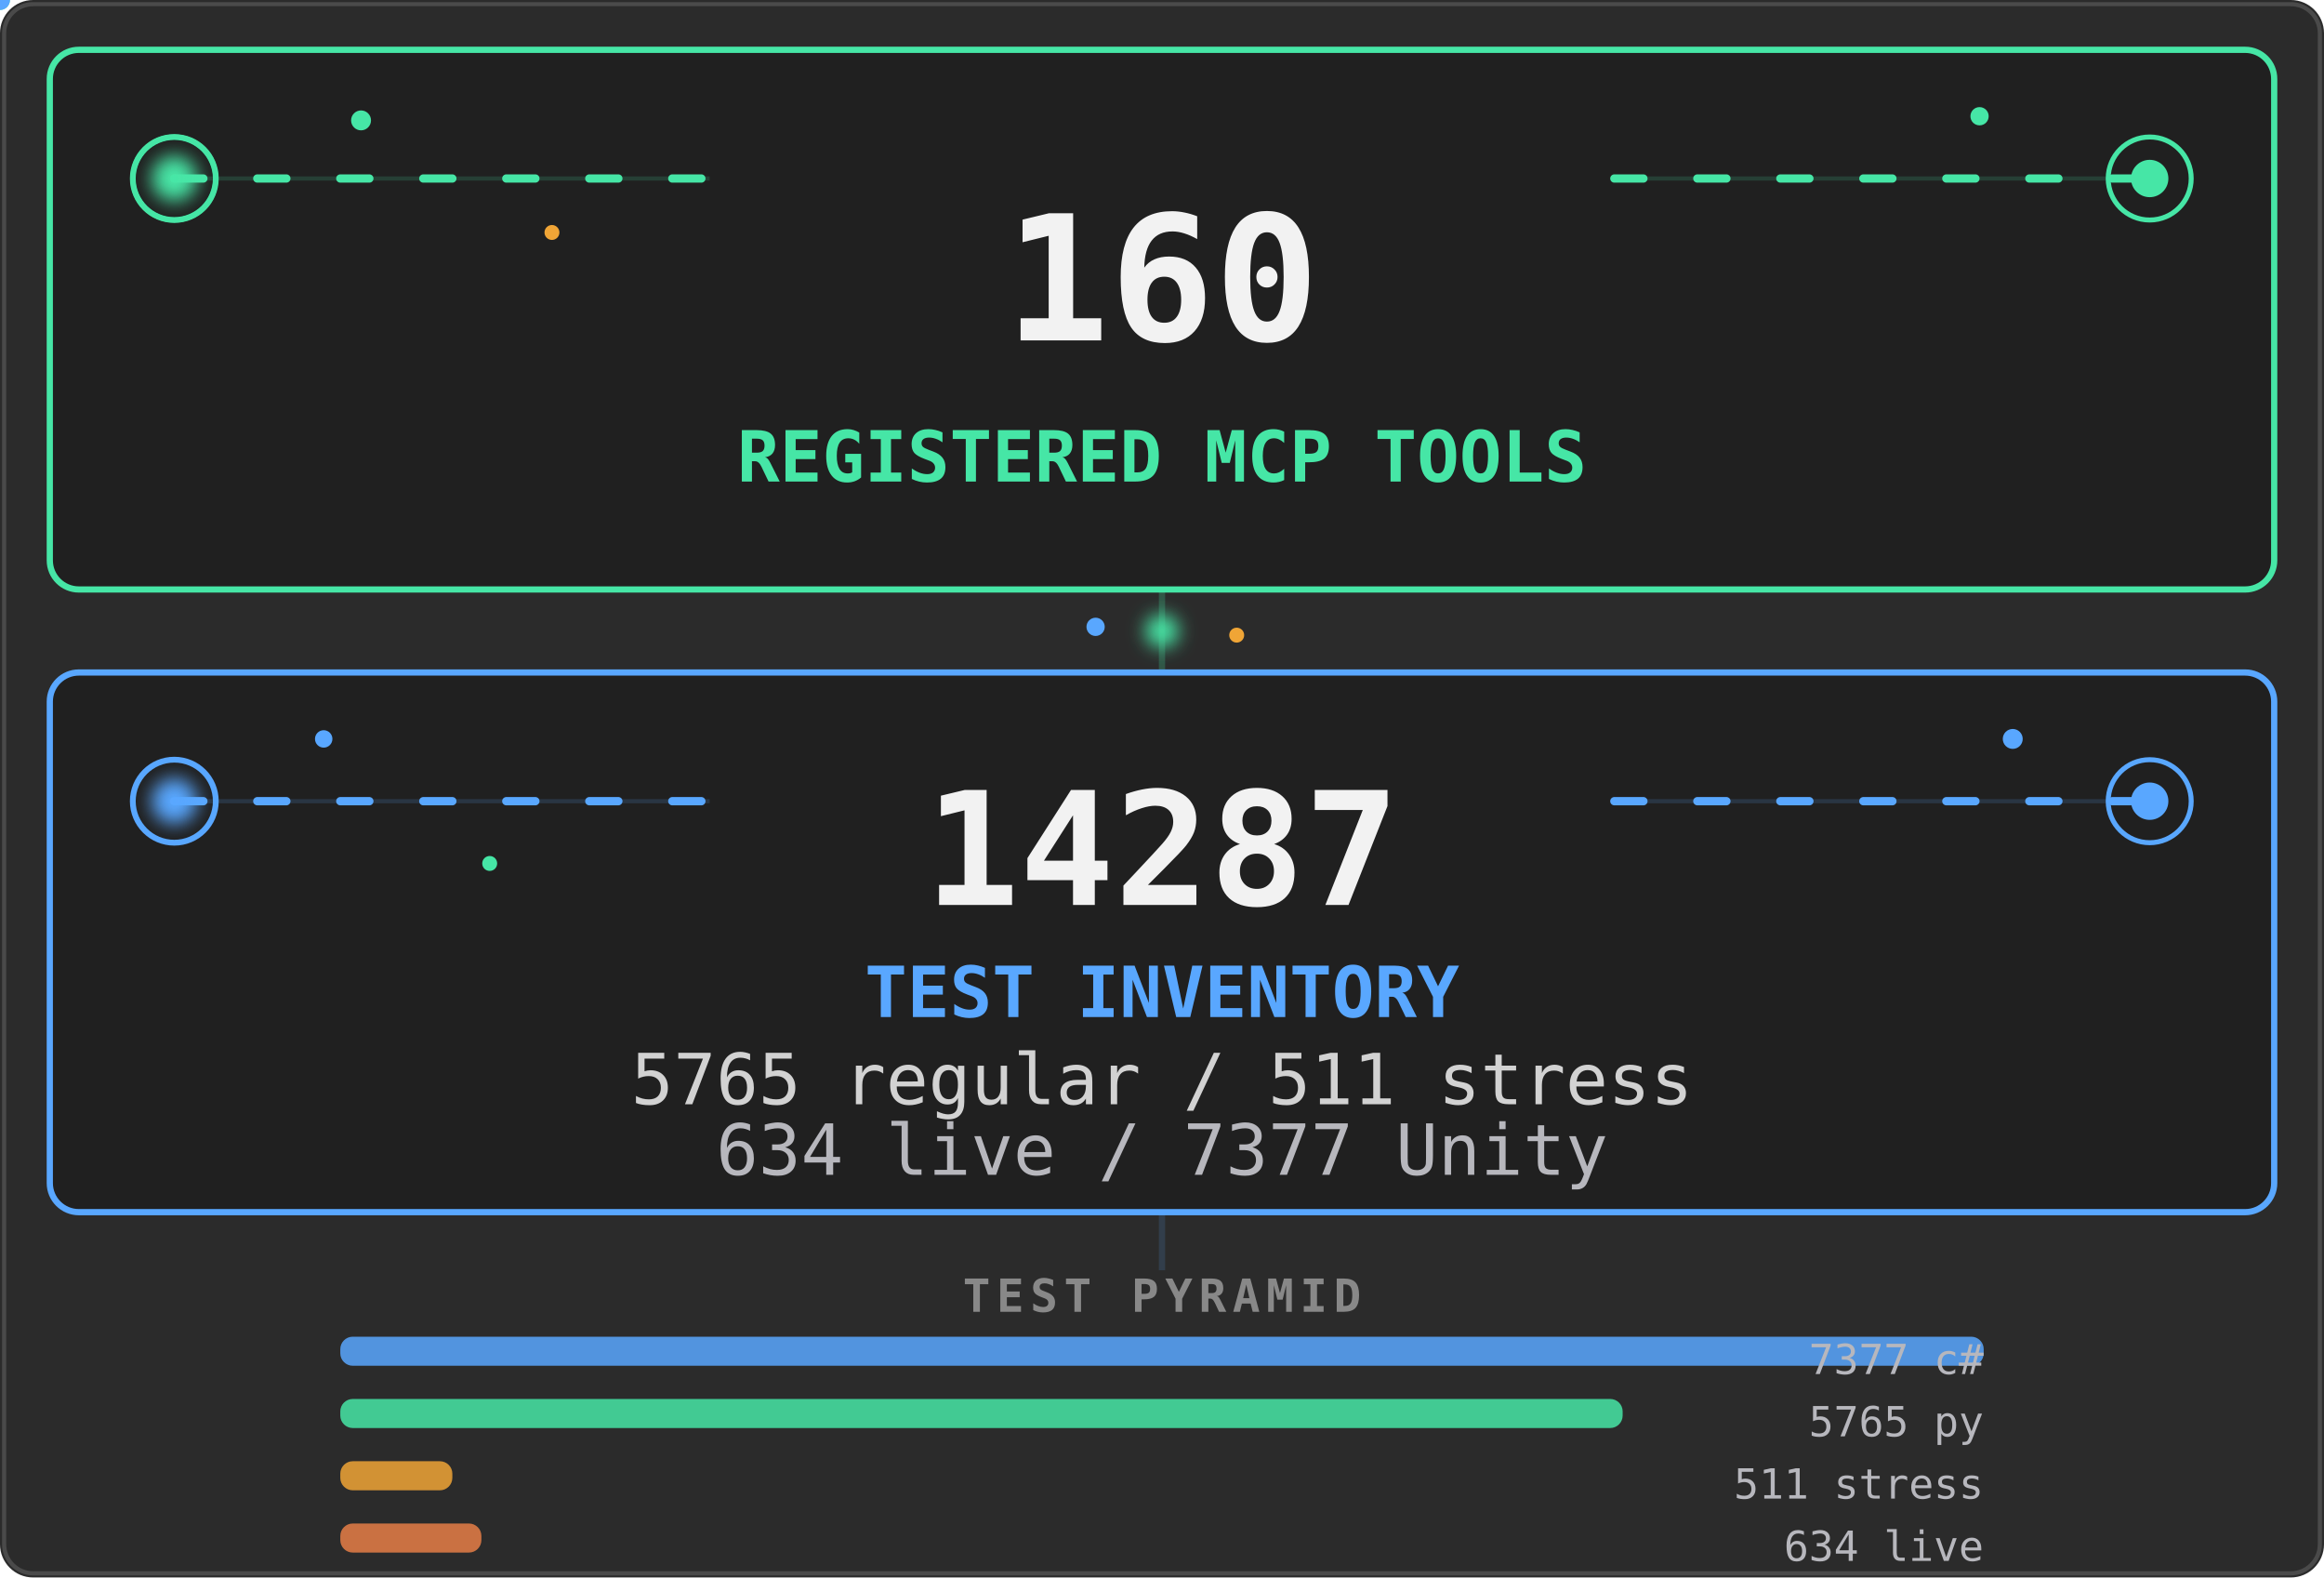
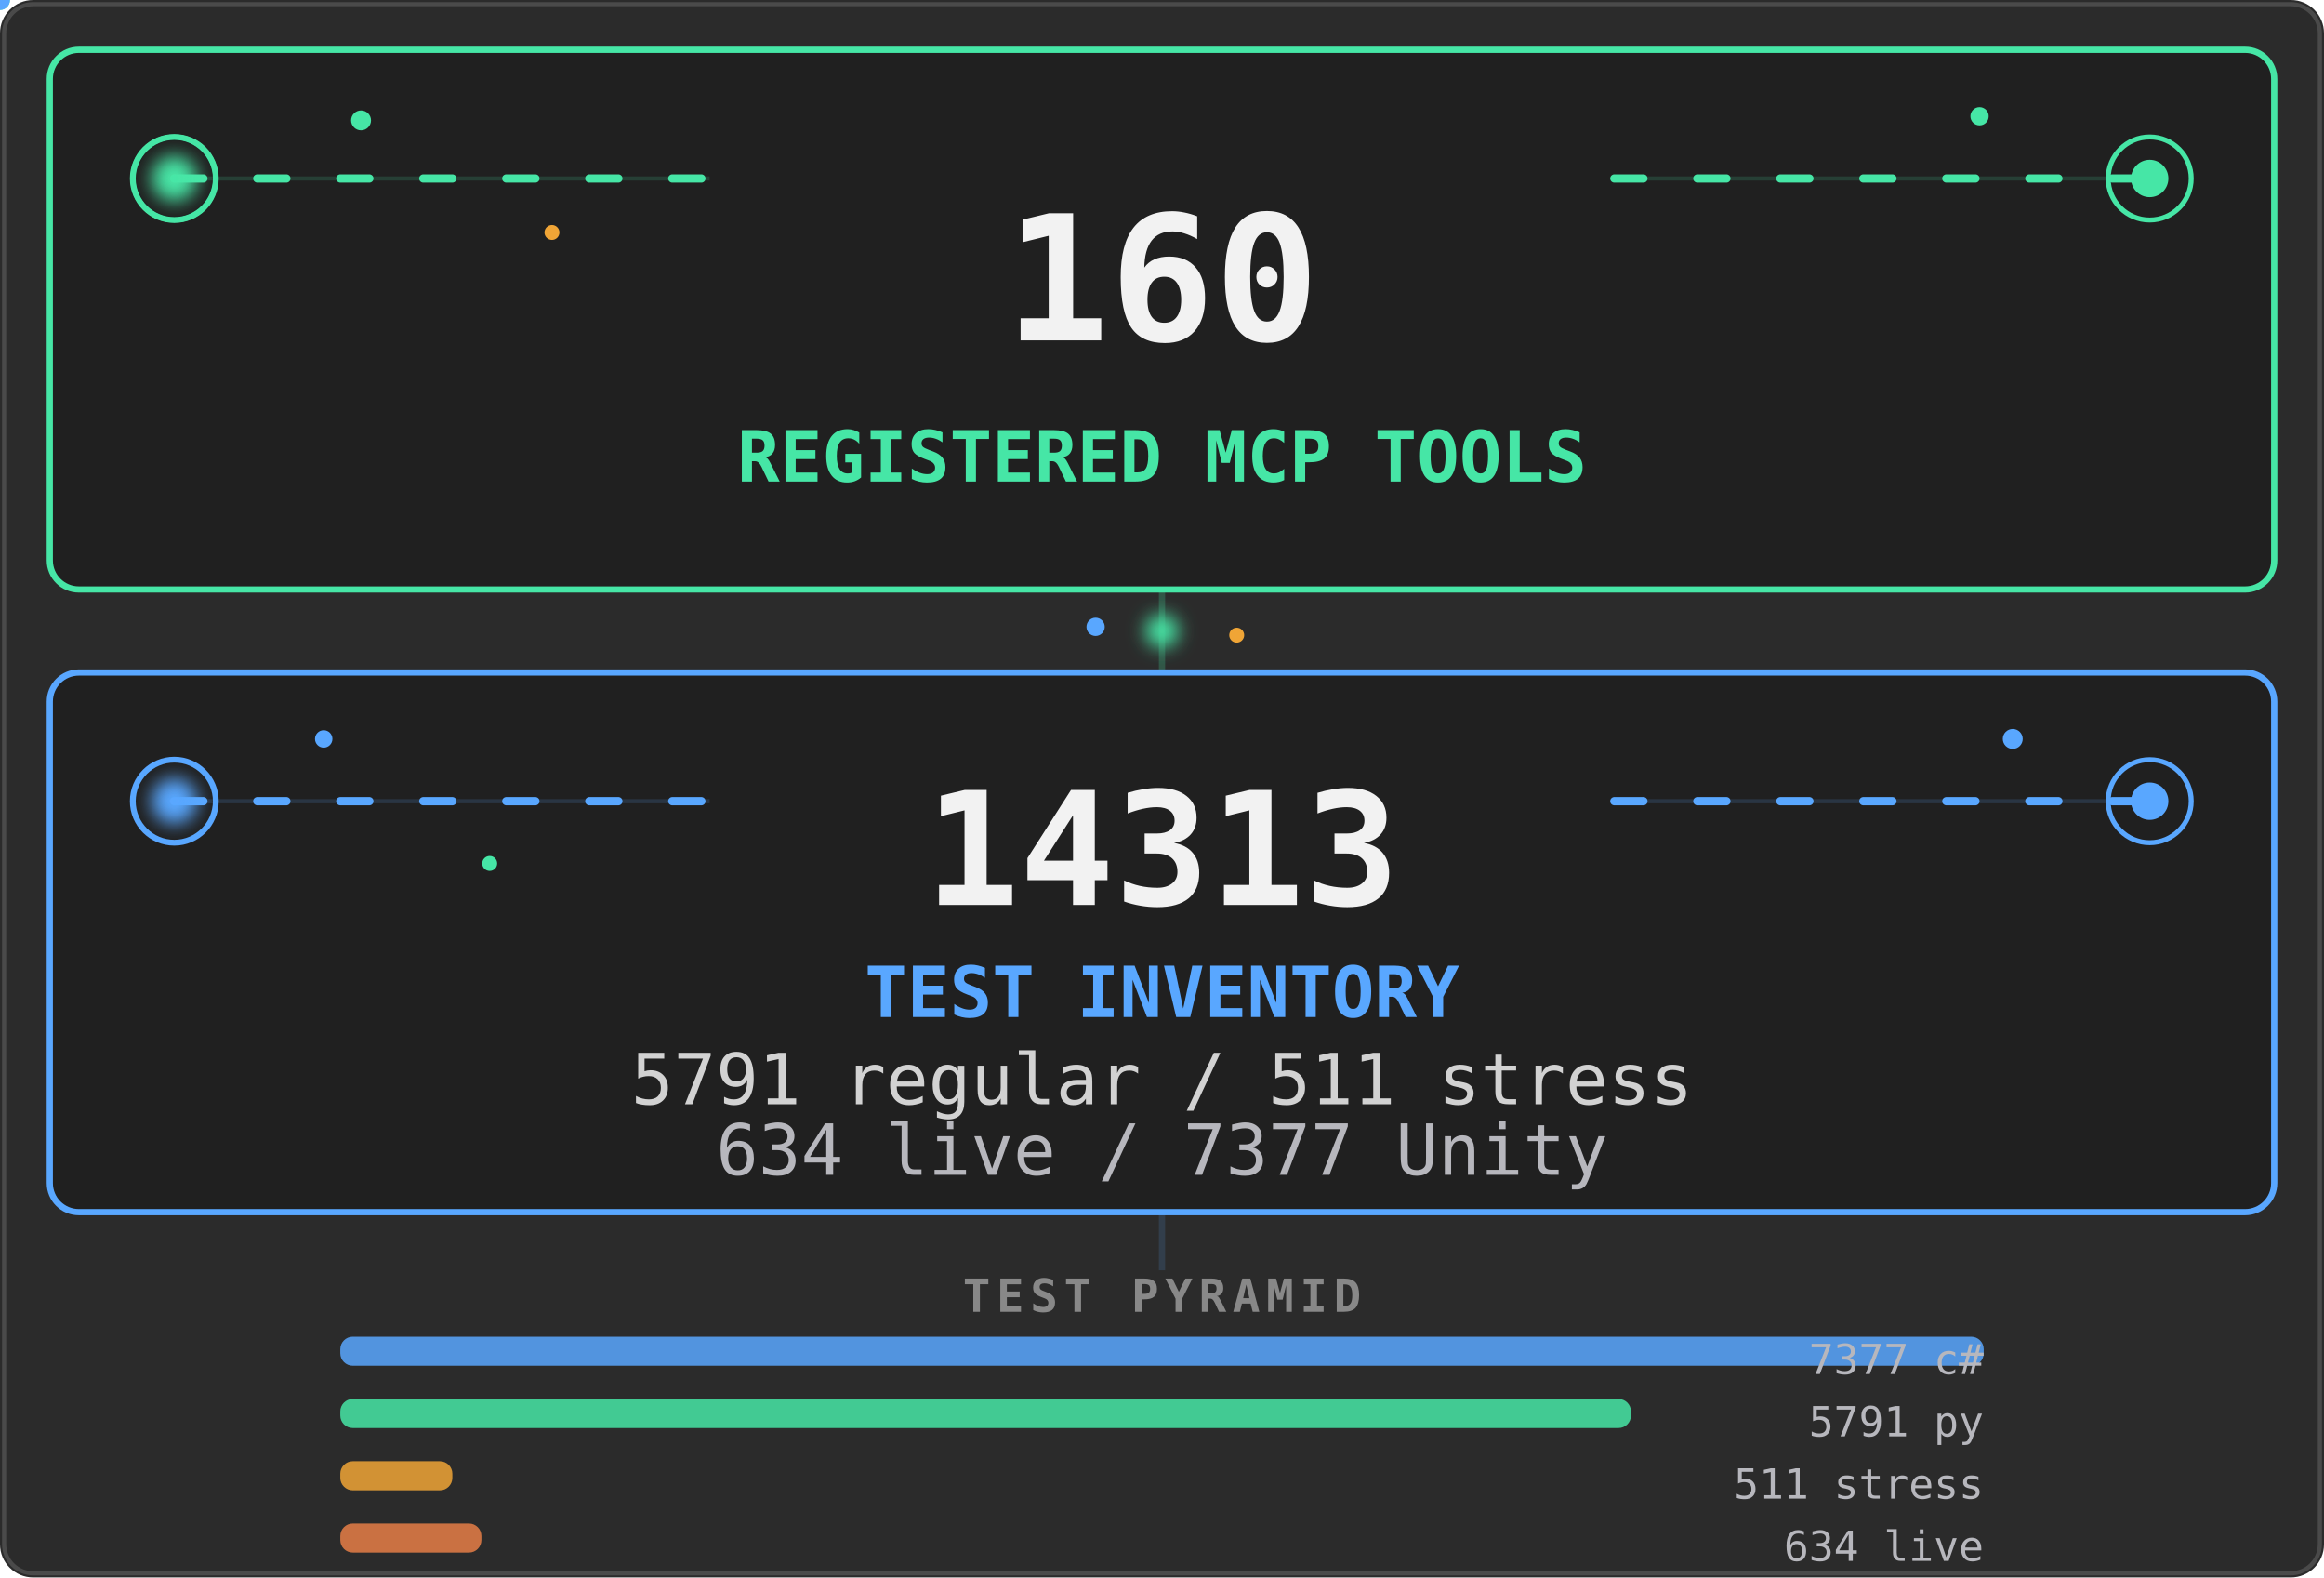
<svg xmlns="http://www.w3.org/2000/svg" viewBox="0 0 560 380" width="560" height="380" role="img" aria-labelledby="stats-title stats-desc">
  <defs>
    <filter id="stats-core-glow" x="-80%" y="-80%" width="260%" height="260%">
      <feGaussianBlur stdDeviation="2.2" />
    </filter>
    <clipPath id="stats-tools-clip">
      <rect x="12" y="12" width="536" height="130" rx="7" />
    </clipPath>
    <clipPath id="stats-tests-clip">
      <rect x="12" y="162" width="536" height="130" rx="7" />
    </clipPath>
    <linearGradient id="stats-tools-scan" x1="0" y1="0" x2="1" y2="0">
      <stop offset="0" stop-color="#46e6a6" stop-opacity="0" />
      <stop offset=".5" stop-color="#46e6a6" stop-opacity=".2" />
      <stop offset="1" stop-color="#46e6a6" stop-opacity="0" />
    </linearGradient>
    <linearGradient id="stats-tests-scan" x1="0" y1="0" x2="1" y2="0">
      <stop offset="0" stop-color="#59a7ff" stop-opacity="0" />
      <stop offset=".5" stop-color="#59a7ff" stop-opacity=".18" />
      <stop offset="1" stop-color="#59a7ff" stop-opacity="0" />
    </linearGradient>
  </defs>
  <style>
    .stats-card {
      fill: #202020;
      stroke-width: 1.5;
    }
    .stats-aura {
      transform-box: fill-box;
      transform-origin: center;
      animation: stats-aura-breathe 4.2s ease-in-out infinite;
    }
    .stats-aura-tests { animation-delay: -2.1s; }
    .stats-flow {
      fill: none;
      stroke-width: 2;
      stroke-linecap: round;
      stroke-dasharray: 7 13;
      animation: stats-flow 3.8s linear infinite;
    }
    .stats-flow-tests {
      animation-delay: -1.9s;
      animation-duration: 4.4s;
    }
    .stats-ring {
      fill: none;
      transform-box: fill-box;
      transform-origin: center;
      animation: stats-ring-life 3.2s ease-out infinite;
    }
    .stats-ring-mid { animation-delay: -1.05s; }
    .stats-ring-late { animation-delay: -2.1s; }
    .stats-ring-tests { animation-duration: 3.7s; }
    .stats-core {
      transform-box: fill-box;
      transform-origin: center;
      animation: stats-core-life 2.8s ease-in-out infinite;
    }
    .stats-core-tests {
      animation-delay: -1.4s;
      animation-duration: 3.2s;
    }
    .stats-scan {
      animation: stats-scan-yoyo 5.4s ease-in-out infinite alternate;
    }
    .stats-scan-tests {
      animation-delay: -2.7s;
      animation-duration: 6.2s;
    }
    .stats-spore {
      transform-box: fill-box;
      transform-origin: center;
      animation: stats-spore-drift 5.1s ease-in-out infinite alternate;
    }
    .stats-spore-b { animation-delay: -1.7s; animation-duration: 6.3s; }
    .stats-spore-c { animation-delay: -3.4s; animation-duration: 4.7s; }
    .stats-spore-phase-1 { animation-delay: -.6s; animation-duration: 5.5s; }
    .stats-spore-phase-2 { animation-delay: -1.3s; animation-duration: 4.8s; }
    .stats-spore-phase-3 { animation-delay: -2.2s; animation-duration: 6s; }
    .stats-spore-phase-4 { animation-delay: -3.1s; animation-duration: 5.2s; }
    .stats-spore-phase-5 { animation-delay: -4s; animation-duration: 6.6s; }
    .stats-spore-phase-6 { animation-delay: -4.8s; animation-duration: 5.8s; }
    .stats-bridge {
      transform-box: fill-box;
      transform-origin: center;
      animation: stats-bridge-life 3.6s ease-in-out infinite;
    }
    .motion-particle { pointer-events: none; }
    @keyframes stats-aura-breathe {
      0%, 100% { opacity: .07; transform: scale(.985); }
      50% { opacity: .2; transform: scale(1.015); }
    }
    @keyframes stats-flow {
      from { stroke-dashoffset: 0; }
      to { stroke-dashoffset: -40; }
    }
    @keyframes stats-ring-life {
      0% { opacity: .7; transform: scale(.45); }
      72%, 100% { opacity: 0; transform: scale(1.85); }
    }
    @keyframes stats-core-life {
      0%, 100% { opacity: .8; transform: scale(.86); }
      50% { opacity: 1; transform: scale(1.12); }
    }
    @keyframes stats-scan-yoyo {
      0% { opacity: 0; transform: translateX(-76px); }
      16%, 84% { opacity: .8; }
      100% { opacity: 0; transform: translateX(596px); }
    }
    @keyframes stats-spore-drift {
      0% { opacity: .2; transform: translate(-5px, 4px) scale(.72); }
      48% { opacity: .72; transform: translate(4px, -5px) scale(1.12); }
      100% { opacity: .3; transform: translate(9px, 3px) scale(.84); }
    }
    @keyframes stats-bridge-life {
      0%, 100% { opacity: .38; transform: scale(.82); }
      50% { opacity: 1; transform: scale(1.12); }
    }
    @media (prefers-reduced-motion: reduce) {
      .stats-aura, .stats-flow, .stats-ring, .stats-core,
      .stats-scan, .stats-spore, .stats-bridge {
        animation: none !important;
      }
      .stats-aura { opacity: .1; }
      .stats-flow { stroke-dasharray: none; opacity: .42; }
      .stats-ring { opacity: .18; }
      .stats-core { opacity: 1; }
      .stats-scan, .motion-particle { display: none; }
      .stats-spore { opacity: .3; }
      .stats-bridge { opacity: .75; }
    }
  </style>
  <rect width="560" height="380" rx="8" fill="#2b2b2b" />
  <rect x="1" y="1" width="558" height="378" rx="7" fill="none" stroke="#4a4a4a" />
  <path d="M280 142V162" stroke="#46e6a6" stroke-width="1.5" opacity=".22" />
  <circle class="stats-bridge" cx="280" cy="152" r="4" fill="#46e6a6" filter="url(#stats-core-glow)" />
  <circle class="stats-spore stats-spore-b stats-spore-phase-1" cx="264" cy="151" r="2.2" fill="#59a7ff" />
  <circle class="stats-spore stats-spore-c stats-spore-phase-2" cx="298" cy="153" r="1.8" fill="#f0a536" />
  <rect class="stats-aura" x="12" y="12" width="536" height="130" rx="7" fill="#46e6a6" />
  <rect class="stats-card" x="12" y="12" width="536" height="130" rx="7" stroke="#46e6a6" />
  <g clip-path="url(#stats-tools-clip)">
    <rect class="stats-scan" x="-70" y="12" width="74" height="130" fill="url(#stats-tools-scan)" />
  </g>
  <path d="M42 43H171M389 43H518" stroke="#46e6a6" opacity=".16" />
  <path class="stats-flow" d="M42 43H171M389 43H518" stroke="#46e6a6" />
  <g aria-hidden="true">
    <circle class="stats-ring" cx="42" cy="43" r="10" stroke="#46e6a6" stroke-width="1.4" />
    <circle class="stats-ring stats-ring-mid" cx="42" cy="43" r="10" stroke="#46e6a6" stroke-width="1.2" />
    <circle class="stats-ring stats-ring-late" cx="518" cy="43" r="10" stroke="#46e6a6" stroke-width="1.2" />
    <circle class="stats-core" cx="42" cy="43" r="5.5" fill="#46e6a6" filter="url(#stats-core-glow)" />
    <circle class="stats-core" cx="518" cy="43" r="4.5" fill="#46e6a6" />
    <circle class="stats-spore" cx="87" cy="29" r="2.4" fill="#46e6a6" />
    <circle class="stats-spore stats-spore-b stats-spore-phase-3" cx="133" cy="56" r="1.8" fill="#f0a536" />
    <circle class="stats-spore stats-spore-c stats-spore-phase-4" cx="477" cy="28" r="2.2" fill="#46e6a6" />
    <g class="motion-particle">
      <circle r="2.4" fill="#46e6a6">
        <animateMotion dur="4.8s" begin="-1.3s" repeatCount="indefinite" path="M42 43H171" />
        <animate attributeName="opacity" values="0;.9;.9;0" dur="4.8s" begin="-1.3s" repeatCount="indefinite" />
      </circle>
    </g>
    <g class="motion-particle">
      <circle r="2" fill="#46e6a6">
        <animateMotion dur="5.6s" begin="-4.1s" repeatCount="indefinite" path="M389 43H518" />
        <animate attributeName="opacity" values="0;.75;.75;0" dur="5.6s" begin="-4.1s" repeatCount="indefinite" />
      </circle>
    </g>
  </g>
  <g font-family="ui-monospace, SFMono-Regular, Menlo, Consolas, monospace">
    <text x="280" y="82" text-anchor="middle" fill="#f2f2f2" font-size="42" data-biome-marker="TOOLS" font-weight="700" data-mobile-critical="true">160</text>
    <text x="280" y="116" text-anchor="middle" fill="#46e6a6" font-size="17" font-weight="700" data-mobile-critical="true">REGISTERED MCP TOOLS</text>
  </g>
  <rect class="stats-aura stats-aura-tests" x="12" y="162" width="536" height="130" rx="7" fill="#59a7ff" />
  <rect class="stats-card stats-card-tests" x="12" y="162" width="536" height="130" rx="7" stroke="#59a7ff" />
  <g clip-path="url(#stats-tests-clip)">
    <rect class="stats-scan stats-scan-tests" x="-70" y="162" width="74" height="130" fill="url(#stats-tests-scan)" />
  </g>
  <path d="M42 193H171M389 193H518" stroke="#59a7ff" opacity=".16" />
  <path class="stats-flow stats-flow-tests" d="M42 193H171M389 193H518" stroke="#59a7ff" />
  <g aria-hidden="true">
    <circle class="stats-ring stats-ring-tests" cx="42" cy="193" r="10" stroke="#59a7ff" stroke-width="1.4" />
    <circle class="stats-ring stats-ring-mid stats-ring-tests" cx="518" cy="193" r="10" stroke="#59a7ff" stroke-width="1.2" />
    <circle class="stats-core stats-core-tests" cx="42" cy="193" r="5.5" fill="#59a7ff" filter="url(#stats-core-glow)" />
    <circle class="stats-core stats-core-tests" cx="518" cy="193" r="4.5" fill="#59a7ff" />
    <circle class="stats-spore stats-spore-c stats-spore-phase-5" cx="78" cy="178" r="2.1" fill="#59a7ff" />
    <circle class="stats-spore stats-spore-phase-6" cx="118" cy="208" r="1.8" fill="#46e6a6" />
    <circle class="stats-spore stats-spore-b stats-spore-phase-2" cx="485" cy="178" r="2.4" fill="#59a7ff" />
    <g class="motion-particle">
      <circle r="2.4" fill="#59a7ff">
        <animateMotion dur="5.2s" begin="-3.7s" repeatCount="indefinite" path="M42 193H171" />
        <animate attributeName="opacity" values="0;.9;.9;0" dur="5.2s" begin="-3.7s" repeatCount="indefinite" />
      </circle>
    </g>
    <g class="motion-particle">
      <circle r="2" fill="#59a7ff">
        <animateMotion dur="4.6s" begin="-.8s" repeatCount="indefinite" path="M389 193H518" />
        <animate attributeName="opacity" values="0;.75;.75;0" dur="4.6s" begin="-.8s" repeatCount="indefinite" />
      </circle>
    </g>
  </g>
  <g font-family="ui-monospace, SFMono-Regular, Menlo, Consolas, monospace">
-     <text x="280" y="218" text-anchor="middle" fill="#f2f2f2" font-size="38" data-biome-marker="TESTS" font-weight="700" data-mobile-critical="true">14287</text>
+     <text x="280" y="218" text-anchor="middle" fill="#f2f2f2" font-size="38" data-biome-marker="TESTS" font-weight="700" data-mobile-critical="true">14313</text>
    <text x="280" y="245" text-anchor="middle" fill="#59a7ff" font-size="17" font-weight="700" data-mobile-critical="true">TEST INVENTORY</text>
-     <text x="280" y="266" text-anchor="middle" fill="#d2d2d2" font-size="17" data-biome-marker="BREAKDOWN_PRIMARY" data-mobile-critical="true">5765 regular / 511 stress</text>
+     <text x="280" y="266" text-anchor="middle" fill="#d2d2d2" font-size="17" data-biome-marker="BREAKDOWN_PRIMARY" data-mobile-critical="true">5791 regular / 511 stress</text>
    <text x="280" y="283" text-anchor="middle" fill="#b7b7bd" font-size="17" data-biome-marker="BREAKDOWN_SECONDARY" data-mobile-critical="true">634 live / 7377 Unity</text>
  </g>
  <path d="M280 292V306" stroke="#59a7ff" stroke-width="1.5" opacity=".15" />
  <g font-family="ui-monospace, SFMono-Regular, Menlo, Consolas, monospace">
    <text x="280" y="316" text-anchor="middle" fill="#888" font-size="11" font-weight="600" letter-spacing="1.5">TEST PYRAMID</text>
    <rect data-biome-bar="CS" x="82" y="322" height="7" width="396" rx="3" fill="#59a7ff" opacity=".85" />
    <text data-biome-bar-label="CS" x="478" y="331" text-anchor="end" fill="#b7b7bd" font-size="10">7377 c#</text>
-     <rect data-biome-bar="PY" x="82" y="337" height="7" width="309" rx="3" fill="#46e6a6" opacity=".85" />
-     <text data-biome-bar-label="PY" x="478" y="346" text-anchor="end" fill="#b7b7bd" font-size="10">5765 py</text>
+     <rect data-biome-bar="PY" x="82" y="337" height="7" width="311" rx="3" fill="#46e6a6" opacity=".85" />
+     <text data-biome-bar-label="PY" x="478" y="346" text-anchor="end" fill="#b7b7bd" font-size="10">5791 py</text>
    <rect data-biome-bar="STRESS" x="82" y="352" height="7" width="27" rx="3" fill="#f0a536" opacity=".85" />
    <text data-biome-bar-label="STRESS" x="478" y="361" text-anchor="end" fill="#b7b7bd" font-size="10">511 stress</text>
    <rect data-biome-bar="LIVE" x="82" y="367" height="7" width="34" rx="3" fill="#e67e46" opacity=".85" />
    <text data-biome-bar-label="LIVE" x="478" y="376" text-anchor="end" fill="#b7b7bd" font-size="10">634 live</text>
  </g>
</svg>
